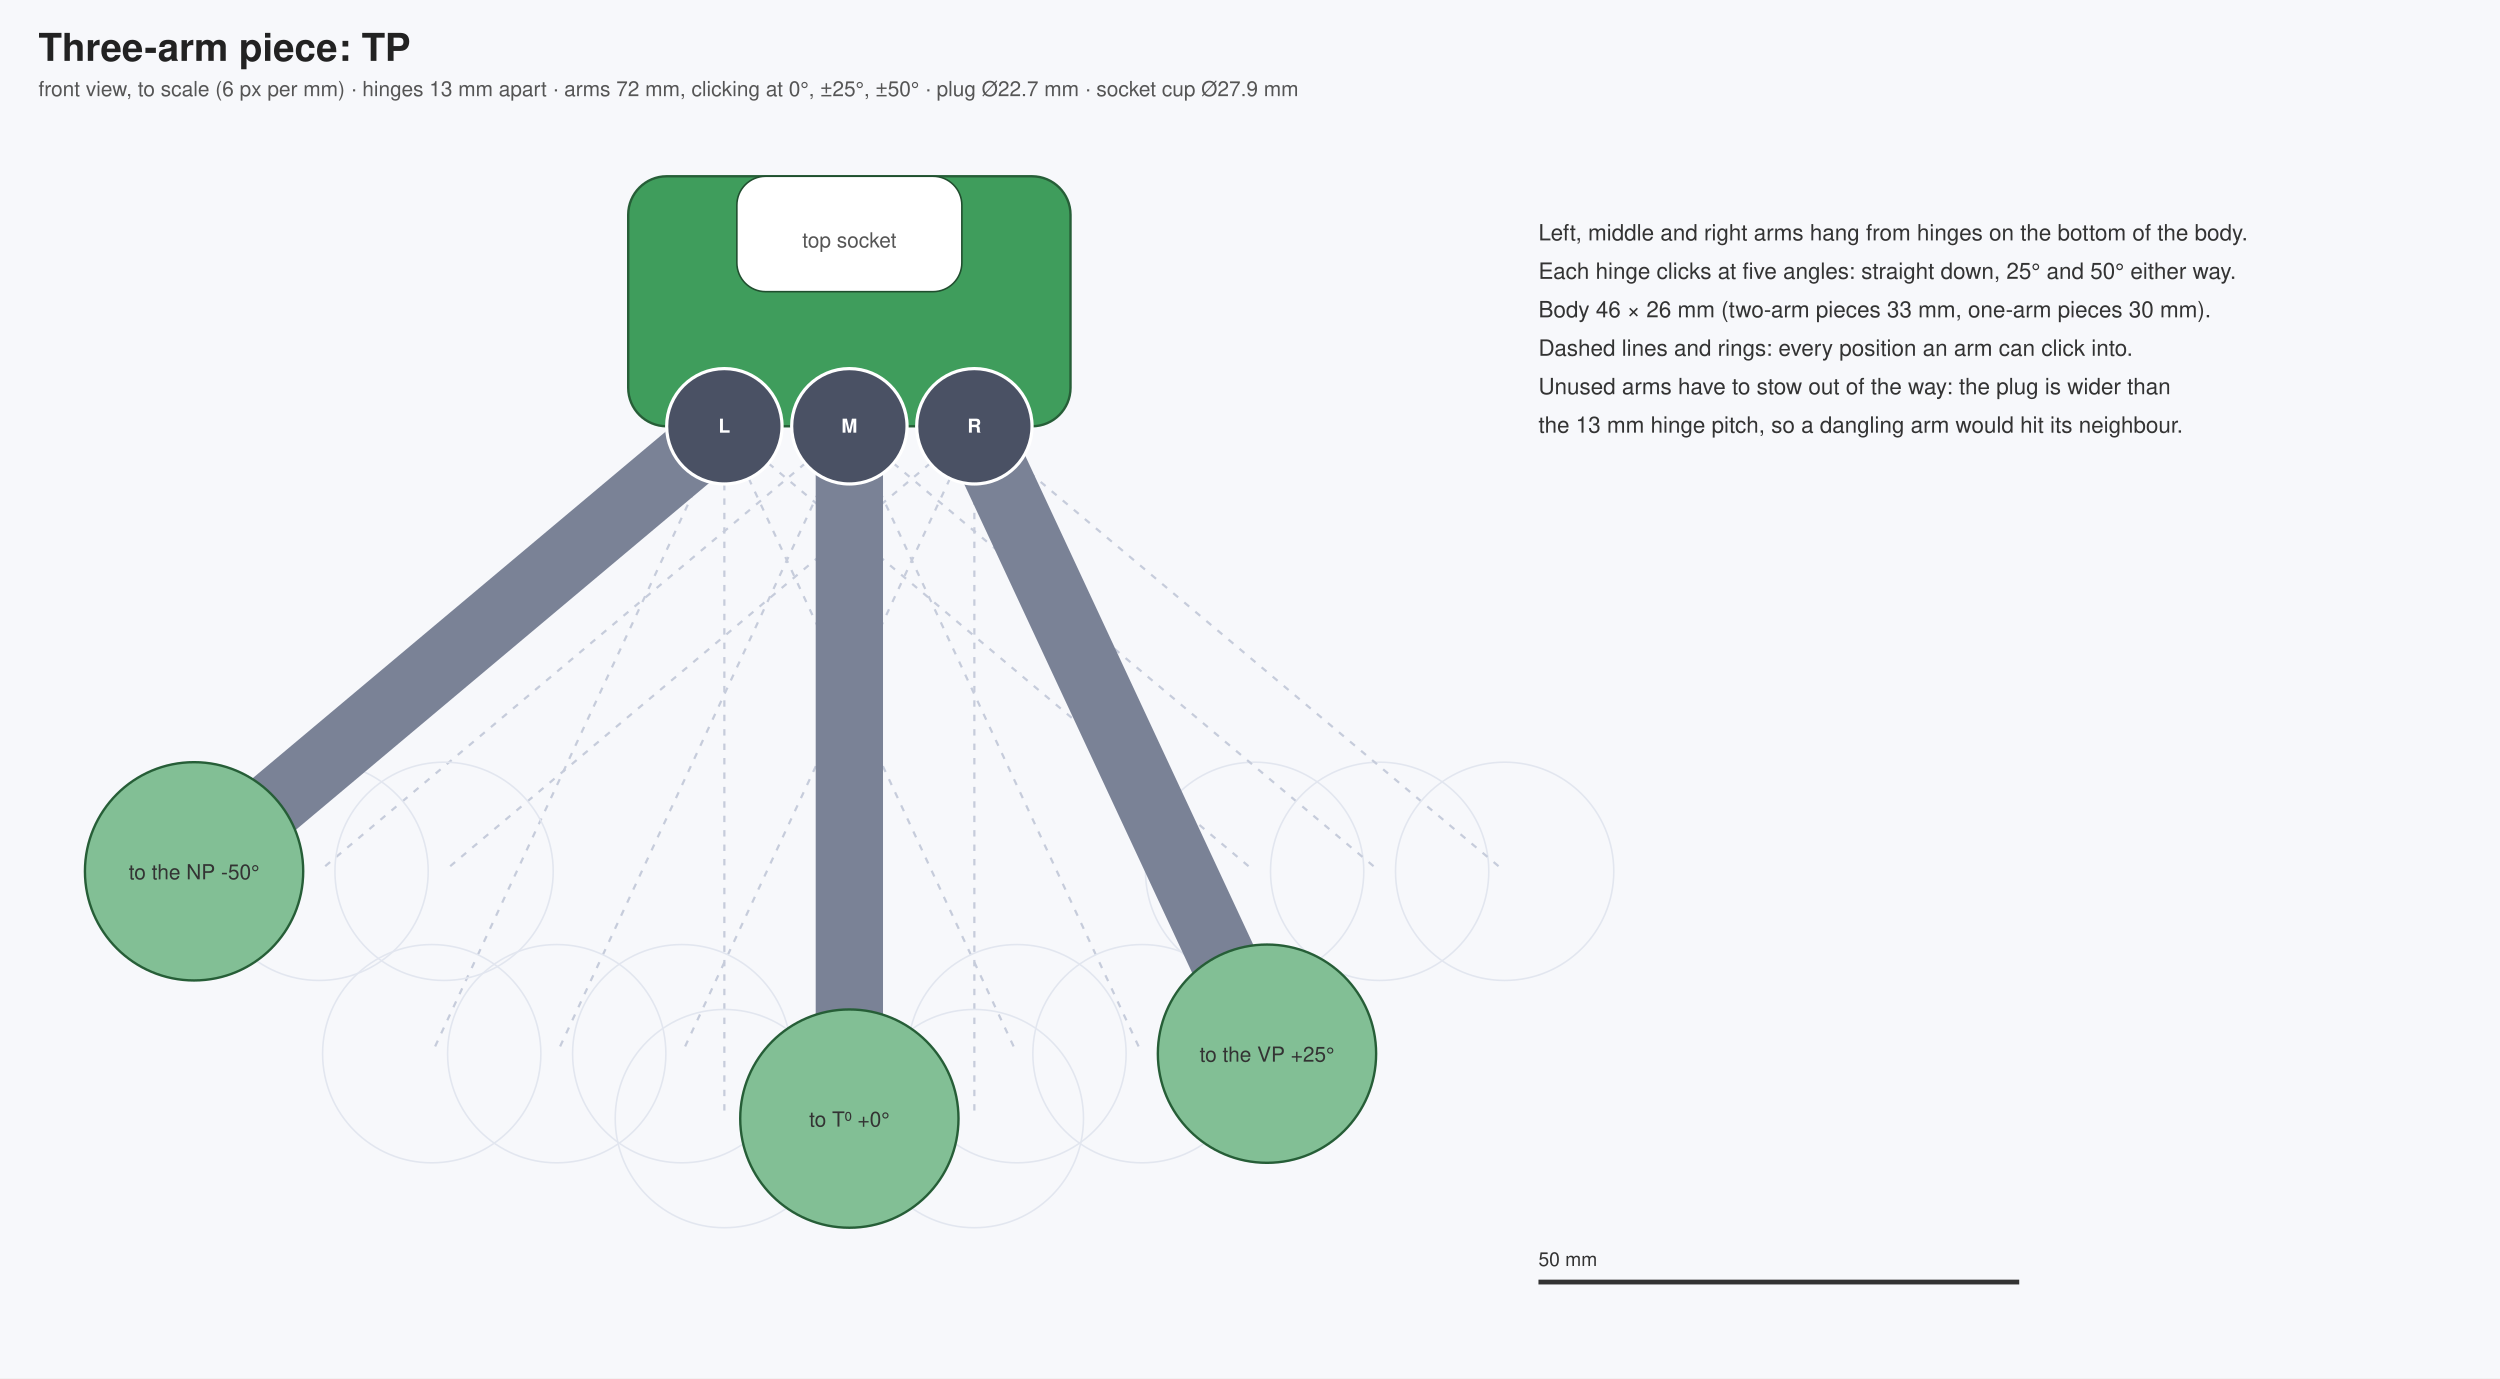
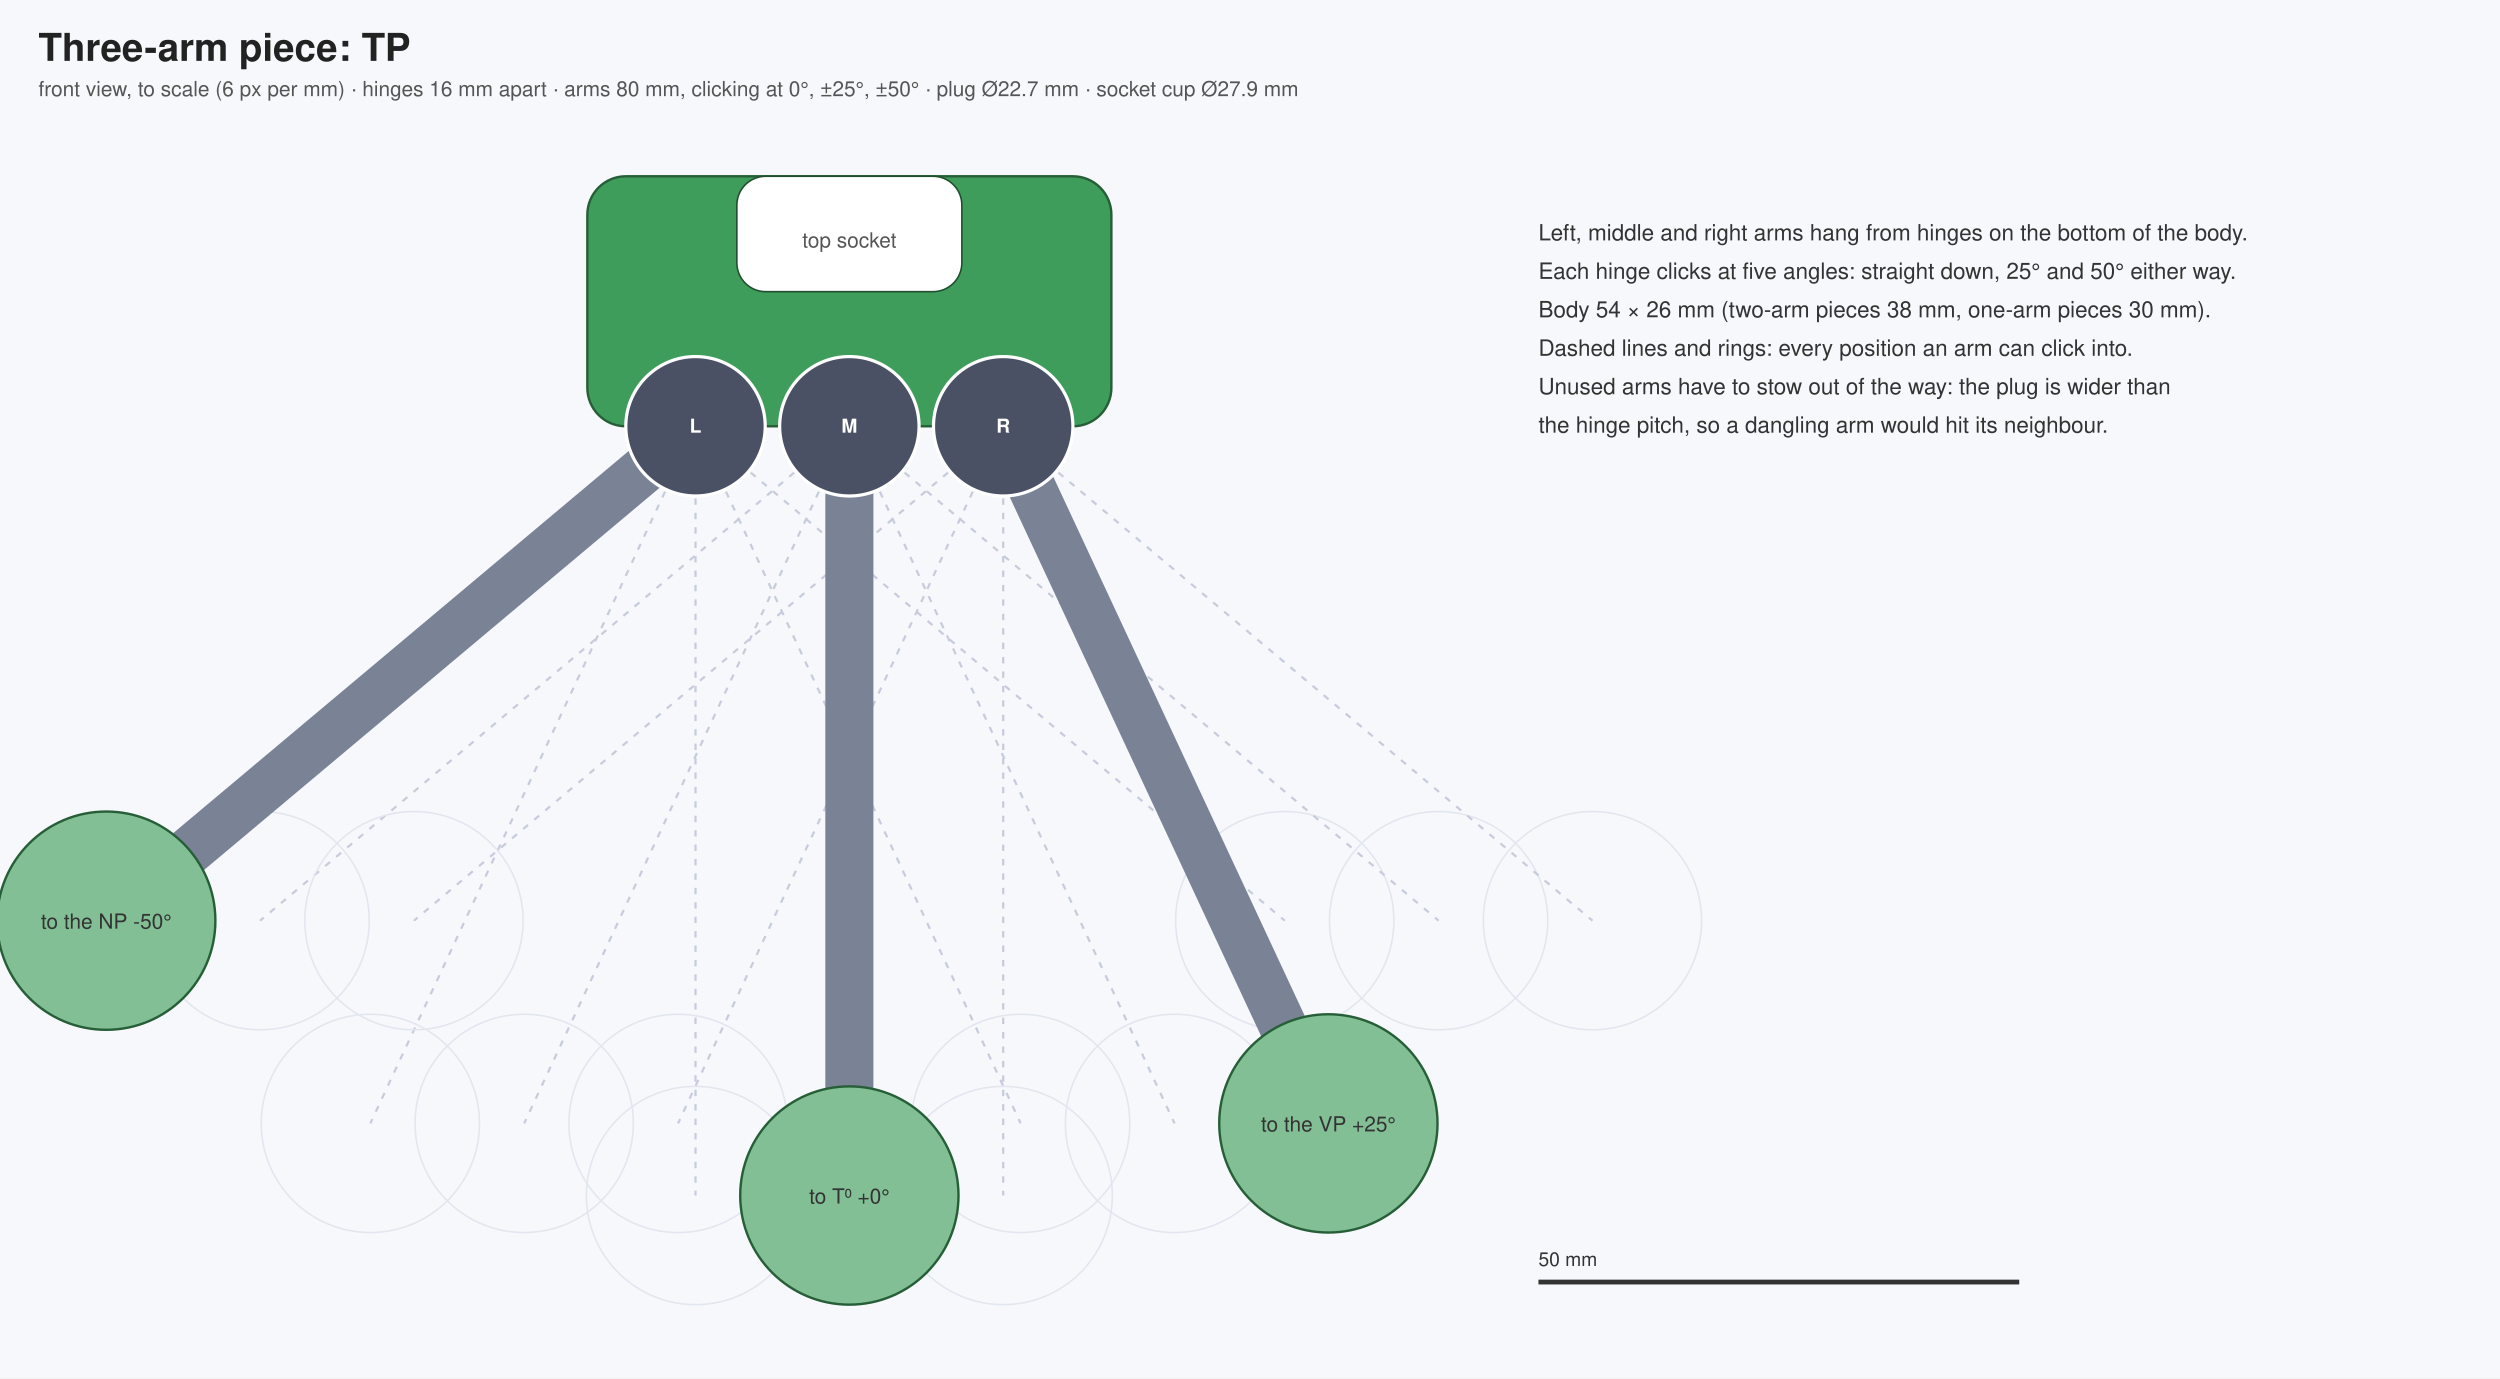
<svg xmlns="http://www.w3.org/2000/svg" width="1560" height="860" font-family="Helvetica,Arial,sans-serif">
  <rect width="100%" height="100%" fill="#f7f8fb" />
  <text x="24" y="38" font-size="24" font-weight="700" fill="#222">Three-arm piece: TP</text>
-   <text x="24" y="60" font-size="13" fill="#555">front view, to scale (6 px per mm) · hinges 13 mm apart · arms 72 mm, clicking at 0°, ±25°, ±50° · plug Ø22.7 mm · socket cup Ø27.9 mm</text>
-   <line x1="452.0" y1="266.0" x2="121.1" y2="543.7" stroke="#c6ccdb" stroke-width="1.4" stroke-dasharray="4 5" />
-   <circle cx="121.1" cy="543.7" r="68.1" fill="none" stroke="#e2e6ef" stroke-width="1" />
-   <line x1="452.0" y1="266.0" x2="269.4" y2="657.5" stroke="#c6ccdb" stroke-width="1.4" stroke-dasharray="4 5" />
-   <circle cx="269.4" cy="657.5" r="68.1" fill="none" stroke="#e2e6ef" stroke-width="1" />
-   <line x1="452.0" y1="266.0" x2="452.0" y2="698.0" stroke="#c6ccdb" stroke-width="1.4" stroke-dasharray="4 5" />
-   <circle cx="452.0" cy="698.0" r="68.1" fill="none" stroke="#e2e6ef" stroke-width="1" />
-   <line x1="452.0" y1="266.0" x2="634.6" y2="657.5" stroke="#c6ccdb" stroke-width="1.4" stroke-dasharray="4 5" />
-   <circle cx="634.6" cy="657.5" r="68.1" fill="none" stroke="#e2e6ef" stroke-width="1" />
-   <line x1="452.0" y1="266.0" x2="782.9" y2="543.7" stroke="#c6ccdb" stroke-width="1.4" stroke-dasharray="4 5" />
-   <circle cx="782.9" cy="543.7" r="68.1" fill="none" stroke="#e2e6ef" stroke-width="1" />
-   <line x1="530.0" y1="266.0" x2="199.1" y2="543.7" stroke="#c6ccdb" stroke-width="1.4" stroke-dasharray="4 5" />
-   <circle cx="199.1" cy="543.7" r="68.1" fill="none" stroke="#e2e6ef" stroke-width="1" />
-   <line x1="530.0" y1="266.0" x2="347.4" y2="657.5" stroke="#c6ccdb" stroke-width="1.4" stroke-dasharray="4 5" />
-   <circle cx="347.4" cy="657.5" r="68.1" fill="none" stroke="#e2e6ef" stroke-width="1" />
-   <line x1="530.0" y1="266.0" x2="530.0" y2="698.0" stroke="#c6ccdb" stroke-width="1.4" stroke-dasharray="4 5" />
-   <circle cx="530.0" cy="698.0" r="68.1" fill="none" stroke="#e2e6ef" stroke-width="1" />
-   <line x1="530.0" y1="266.0" x2="712.6" y2="657.5" stroke="#c6ccdb" stroke-width="1.4" stroke-dasharray="4 5" />
-   <circle cx="712.6" cy="657.5" r="68.1" fill="none" stroke="#e2e6ef" stroke-width="1" />
-   <line x1="530.0" y1="266.0" x2="860.9" y2="543.7" stroke="#c6ccdb" stroke-width="1.4" stroke-dasharray="4 5" />
-   <circle cx="860.9" cy="543.7" r="68.1" fill="none" stroke="#e2e6ef" stroke-width="1" />
-   <line x1="608.0" y1="266.0" x2="277.1" y2="543.7" stroke="#c6ccdb" stroke-width="1.4" stroke-dasharray="4 5" />
-   <circle cx="277.1" cy="543.7" r="68.1" fill="none" stroke="#e2e6ef" stroke-width="1" />
-   <line x1="608.0" y1="266.0" x2="425.4" y2="657.5" stroke="#c6ccdb" stroke-width="1.4" stroke-dasharray="4 5" />
-   <circle cx="425.4" cy="657.5" r="68.1" fill="none" stroke="#e2e6ef" stroke-width="1" />
-   <line x1="608.0" y1="266.0" x2="608.0" y2="698.0" stroke="#c6ccdb" stroke-width="1.4" stroke-dasharray="4 5" />
-   <circle cx="608.0" cy="698.0" r="68.1" fill="none" stroke="#e2e6ef" stroke-width="1" />
-   <line x1="608.0" y1="266.0" x2="790.6" y2="657.5" stroke="#c6ccdb" stroke-width="1.4" stroke-dasharray="4 5" />
-   <circle cx="790.6" cy="657.5" r="68.1" fill="none" stroke="#e2e6ef" stroke-width="1" />
-   <line x1="608.0" y1="266.0" x2="938.9" y2="543.7" stroke="#c6ccdb" stroke-width="1.4" stroke-dasharray="4 5" />
-   <circle cx="938.9" cy="543.7" r="68.1" fill="none" stroke="#e2e6ef" stroke-width="1" />
-   <line x1="452.0" y1="266.0" x2="121.1" y2="543.7" stroke="#7a8296" stroke-width="42.0" stroke-linecap="round" />
-   <circle cx="121.1" cy="543.7" r="68.1" fill="#82bf95" stroke="#265e37" stroke-width="1.5" />
-   <text x="121.1" y="548.7" text-anchor="middle" font-size="13" fill="#333">to the NP -50°</text>
-   <line x1="530.0" y1="266.0" x2="530.0" y2="698.0" stroke="#7a8296" stroke-width="42.0" stroke-linecap="round" />
-   <circle cx="530.0" cy="698.0" r="68.1" fill="#82bf95" stroke="#265e37" stroke-width="1.5" />
-   <text x="530.0" y="703.0" text-anchor="middle" font-size="13" fill="#333">to T⁰ +0°</text>
-   <line x1="608.0" y1="266.0" x2="790.6" y2="657.5" stroke="#7a8296" stroke-width="42.0" stroke-linecap="round" />
-   <circle cx="790.6" cy="657.5" r="68.1" fill="#82bf95" stroke="#265e37" stroke-width="1.5" />
-   <text x="790.6" y="662.5" text-anchor="middle" font-size="13" fill="#333">to the VP +25°</text>
-   <rect x="392.0" y="110" width="276.0" height="156.0" rx="24.0" fill="#3f9d5c" stroke="#265e37" stroke-width="1.5" />
+   <text x="24" y="60" font-size="13" fill="#555">front view, to scale (6 px per mm) · hinges 16 mm apart · arms 80 mm, clicking at 0°, ±25°, ±50° · plug Ø22.7 mm · socket cup Ø27.9 mm</text>
+   <line x1="434.0" y1="266.0" x2="66.3" y2="574.5" stroke="#c6ccdb" stroke-width="1.4" stroke-dasharray="4 5" />
+   <circle cx="66.3" cy="574.5" r="68.1" fill="none" stroke="#e2e6ef" stroke-width="1" />
+   <line x1="434.0" y1="266.0" x2="231.1" y2="701.0" stroke="#c6ccdb" stroke-width="1.4" stroke-dasharray="4 5" />
+   <circle cx="231.1" cy="701.0" r="68.1" fill="none" stroke="#e2e6ef" stroke-width="1" />
+   <line x1="434.0" y1="266.0" x2="434.0" y2="746.0" stroke="#c6ccdb" stroke-width="1.4" stroke-dasharray="4 5" />
+   <circle cx="434.0" cy="746.0" r="68.1" fill="none" stroke="#e2e6ef" stroke-width="1" />
+   <line x1="434.0" y1="266.0" x2="636.9" y2="701.0" stroke="#c6ccdb" stroke-width="1.4" stroke-dasharray="4 5" />
+   <circle cx="636.9" cy="701.0" r="68.1" fill="none" stroke="#e2e6ef" stroke-width="1" />
+   <line x1="434.0" y1="266.0" x2="801.7" y2="574.5" stroke="#c6ccdb" stroke-width="1.4" stroke-dasharray="4 5" />
+   <circle cx="801.7" cy="574.5" r="68.1" fill="none" stroke="#e2e6ef" stroke-width="1" />
+   <line x1="530.0" y1="266.0" x2="162.3" y2="574.5" stroke="#c6ccdb" stroke-width="1.4" stroke-dasharray="4 5" />
+   <circle cx="162.3" cy="574.5" r="68.1" fill="none" stroke="#e2e6ef" stroke-width="1" />
+   <line x1="530.0" y1="266.0" x2="327.1" y2="701.0" stroke="#c6ccdb" stroke-width="1.4" stroke-dasharray="4 5" />
+   <circle cx="327.1" cy="701.0" r="68.1" fill="none" stroke="#e2e6ef" stroke-width="1" />
+   <line x1="530.0" y1="266.0" x2="530.0" y2="746.0" stroke="#c6ccdb" stroke-width="1.4" stroke-dasharray="4 5" />
+   <circle cx="530.0" cy="746.0" r="68.1" fill="none" stroke="#e2e6ef" stroke-width="1" />
+   <line x1="530.0" y1="266.0" x2="732.9" y2="701.0" stroke="#c6ccdb" stroke-width="1.4" stroke-dasharray="4 5" />
+   <circle cx="732.9" cy="701.0" r="68.1" fill="none" stroke="#e2e6ef" stroke-width="1" />
+   <line x1="530.0" y1="266.0" x2="897.7" y2="574.5" stroke="#c6ccdb" stroke-width="1.4" stroke-dasharray="4 5" />
+   <circle cx="897.7" cy="574.5" r="68.1" fill="none" stroke="#e2e6ef" stroke-width="1" />
+   <line x1="626.0" y1="266.0" x2="258.3" y2="574.5" stroke="#c6ccdb" stroke-width="1.4" stroke-dasharray="4 5" />
+   <circle cx="258.3" cy="574.5" r="68.1" fill="none" stroke="#e2e6ef" stroke-width="1" />
+   <line x1="626.0" y1="266.0" x2="423.1" y2="701.0" stroke="#c6ccdb" stroke-width="1.4" stroke-dasharray="4 5" />
+   <circle cx="423.1" cy="701.0" r="68.1" fill="none" stroke="#e2e6ef" stroke-width="1" />
+   <line x1="626.0" y1="266.0" x2="626.0" y2="746.0" stroke="#c6ccdb" stroke-width="1.4" stroke-dasharray="4 5" />
+   <circle cx="626.0" cy="746.0" r="68.1" fill="none" stroke="#e2e6ef" stroke-width="1" />
+   <line x1="626.0" y1="266.0" x2="828.9" y2="701.0" stroke="#c6ccdb" stroke-width="1.4" stroke-dasharray="4 5" />
+   <circle cx="828.9" cy="701.0" r="68.1" fill="none" stroke="#e2e6ef" stroke-width="1" />
+   <line x1="626.0" y1="266.0" x2="993.7" y2="574.5" stroke="#c6ccdb" stroke-width="1.4" stroke-dasharray="4 5" />
+   <circle cx="993.7" cy="574.5" r="68.1" fill="none" stroke="#e2e6ef" stroke-width="1" />
+   <line x1="434.0" y1="266.0" x2="66.3" y2="574.5" stroke="#7a8296" stroke-width="30.0" stroke-linecap="round" />
+   <circle cx="66.3" cy="574.5" r="68.1" fill="#82bf95" stroke="#265e37" stroke-width="1.5" />
+   <text x="66.3" y="579.5" text-anchor="middle" font-size="13" fill="#333">to the NP -50°</text>
+   <line x1="530.0" y1="266.0" x2="530.0" y2="746.0" stroke="#7a8296" stroke-width="30.0" stroke-linecap="round" />
+   <circle cx="530.0" cy="746.0" r="68.1" fill="#82bf95" stroke="#265e37" stroke-width="1.5" />
+   <text x="530.0" y="751.0" text-anchor="middle" font-size="13" fill="#333">to T⁰ +0°</text>
+   <line x1="626.0" y1="266.0" x2="828.9" y2="701.0" stroke="#7a8296" stroke-width="30.0" stroke-linecap="round" />
+   <circle cx="828.9" cy="701.0" r="68.1" fill="#82bf95" stroke="#265e37" stroke-width="1.5" />
+   <text x="828.9" y="706.0" text-anchor="middle" font-size="13" fill="#333">to the VP +25°</text>
+   <rect x="366.5" y="110" width="327.0" height="156.0" rx="24.0" fill="#3f9d5c" stroke="#265e37" stroke-width="1.5" />
  <rect x="459.8" y="110" width="140.4" height="72.0" rx="18.0" fill="#fff" stroke="#204e2e" />
  <text x="530" y="154.4" text-anchor="middle" font-size="13" fill="#555">top socket</text>
  <text x="530" y="261.2" text-anchor="middle" font-size="15" font-weight="700" fill="#fff">TP</text>
-   <circle cx="452.0" cy="266.0" r="36.0" fill="#4a5164" stroke="#fff" stroke-width="2" />
-   <text x="452.0" y="270.0" text-anchor="middle" font-size="12" font-weight="700" fill="#fff">L</text>
-   <circle cx="530.0" cy="266.0" r="36.0" fill="#4a5164" stroke="#fff" stroke-width="2" />
+   <circle cx="434.0" cy="266.0" r="43.5" fill="#4a5164" stroke="#fff" stroke-width="2" />
+   <text x="434.0" y="270.0" text-anchor="middle" font-size="12" font-weight="700" fill="#fff">L</text>
+   <circle cx="530.0" cy="266.0" r="43.5" fill="#4a5164" stroke="#fff" stroke-width="2" />
  <text x="530.0" y="270.0" text-anchor="middle" font-size="12" font-weight="700" fill="#fff">M</text>
-   <circle cx="608.0" cy="266.0" r="36.0" fill="#4a5164" stroke="#fff" stroke-width="2" />
-   <text x="608.0" y="270.0" text-anchor="middle" font-size="12" font-weight="700" fill="#fff">R</text>
+   <circle cx="626.0" cy="266.0" r="43.5" fill="#4a5164" stroke="#fff" stroke-width="2" />
+   <text x="626.0" y="270.0" text-anchor="middle" font-size="12" font-weight="700" fill="#fff">R</text>
  <line x1="960" y1="800" x2="1260.0" y2="800" stroke="#333" stroke-width="3" />
  <text x="960" y="790" font-size="12" fill="#333">50 mm</text>
  <text x="960" y="150" font-size="14" fill="#333">Left, middle and right arms hang from hinges on the bottom of the body.</text>
  <text x="960" y="174" font-size="14" fill="#333">Each hinge clicks at five angles: straight down, 25° and 50° either way.</text>
-   <text x="960" y="198" font-size="14" fill="#333">Body 46 × 26 mm (two-arm pieces 33 mm, one-arm pieces 30 mm).</text>
+   <text x="960" y="198" font-size="14" fill="#333">Body 54 × 26 mm (two-arm pieces 38 mm, one-arm pieces 30 mm).</text>
  <text x="960" y="222" font-size="14" fill="#333">Dashed lines and rings: every position an arm can click into.</text>
  <text x="960" y="246" font-size="14" fill="#333">Unused arms have to stow out of the way: the plug is wider than</text>
-   <text x="960" y="270" font-size="14" fill="#333">the 13 mm hinge pitch, so a dangling arm would hit its neighbour.</text>
+   <text x="960" y="270" font-size="14" fill="#333">the hinge pitch, so a dangling arm would hit its neighbour.</text>
</svg>
